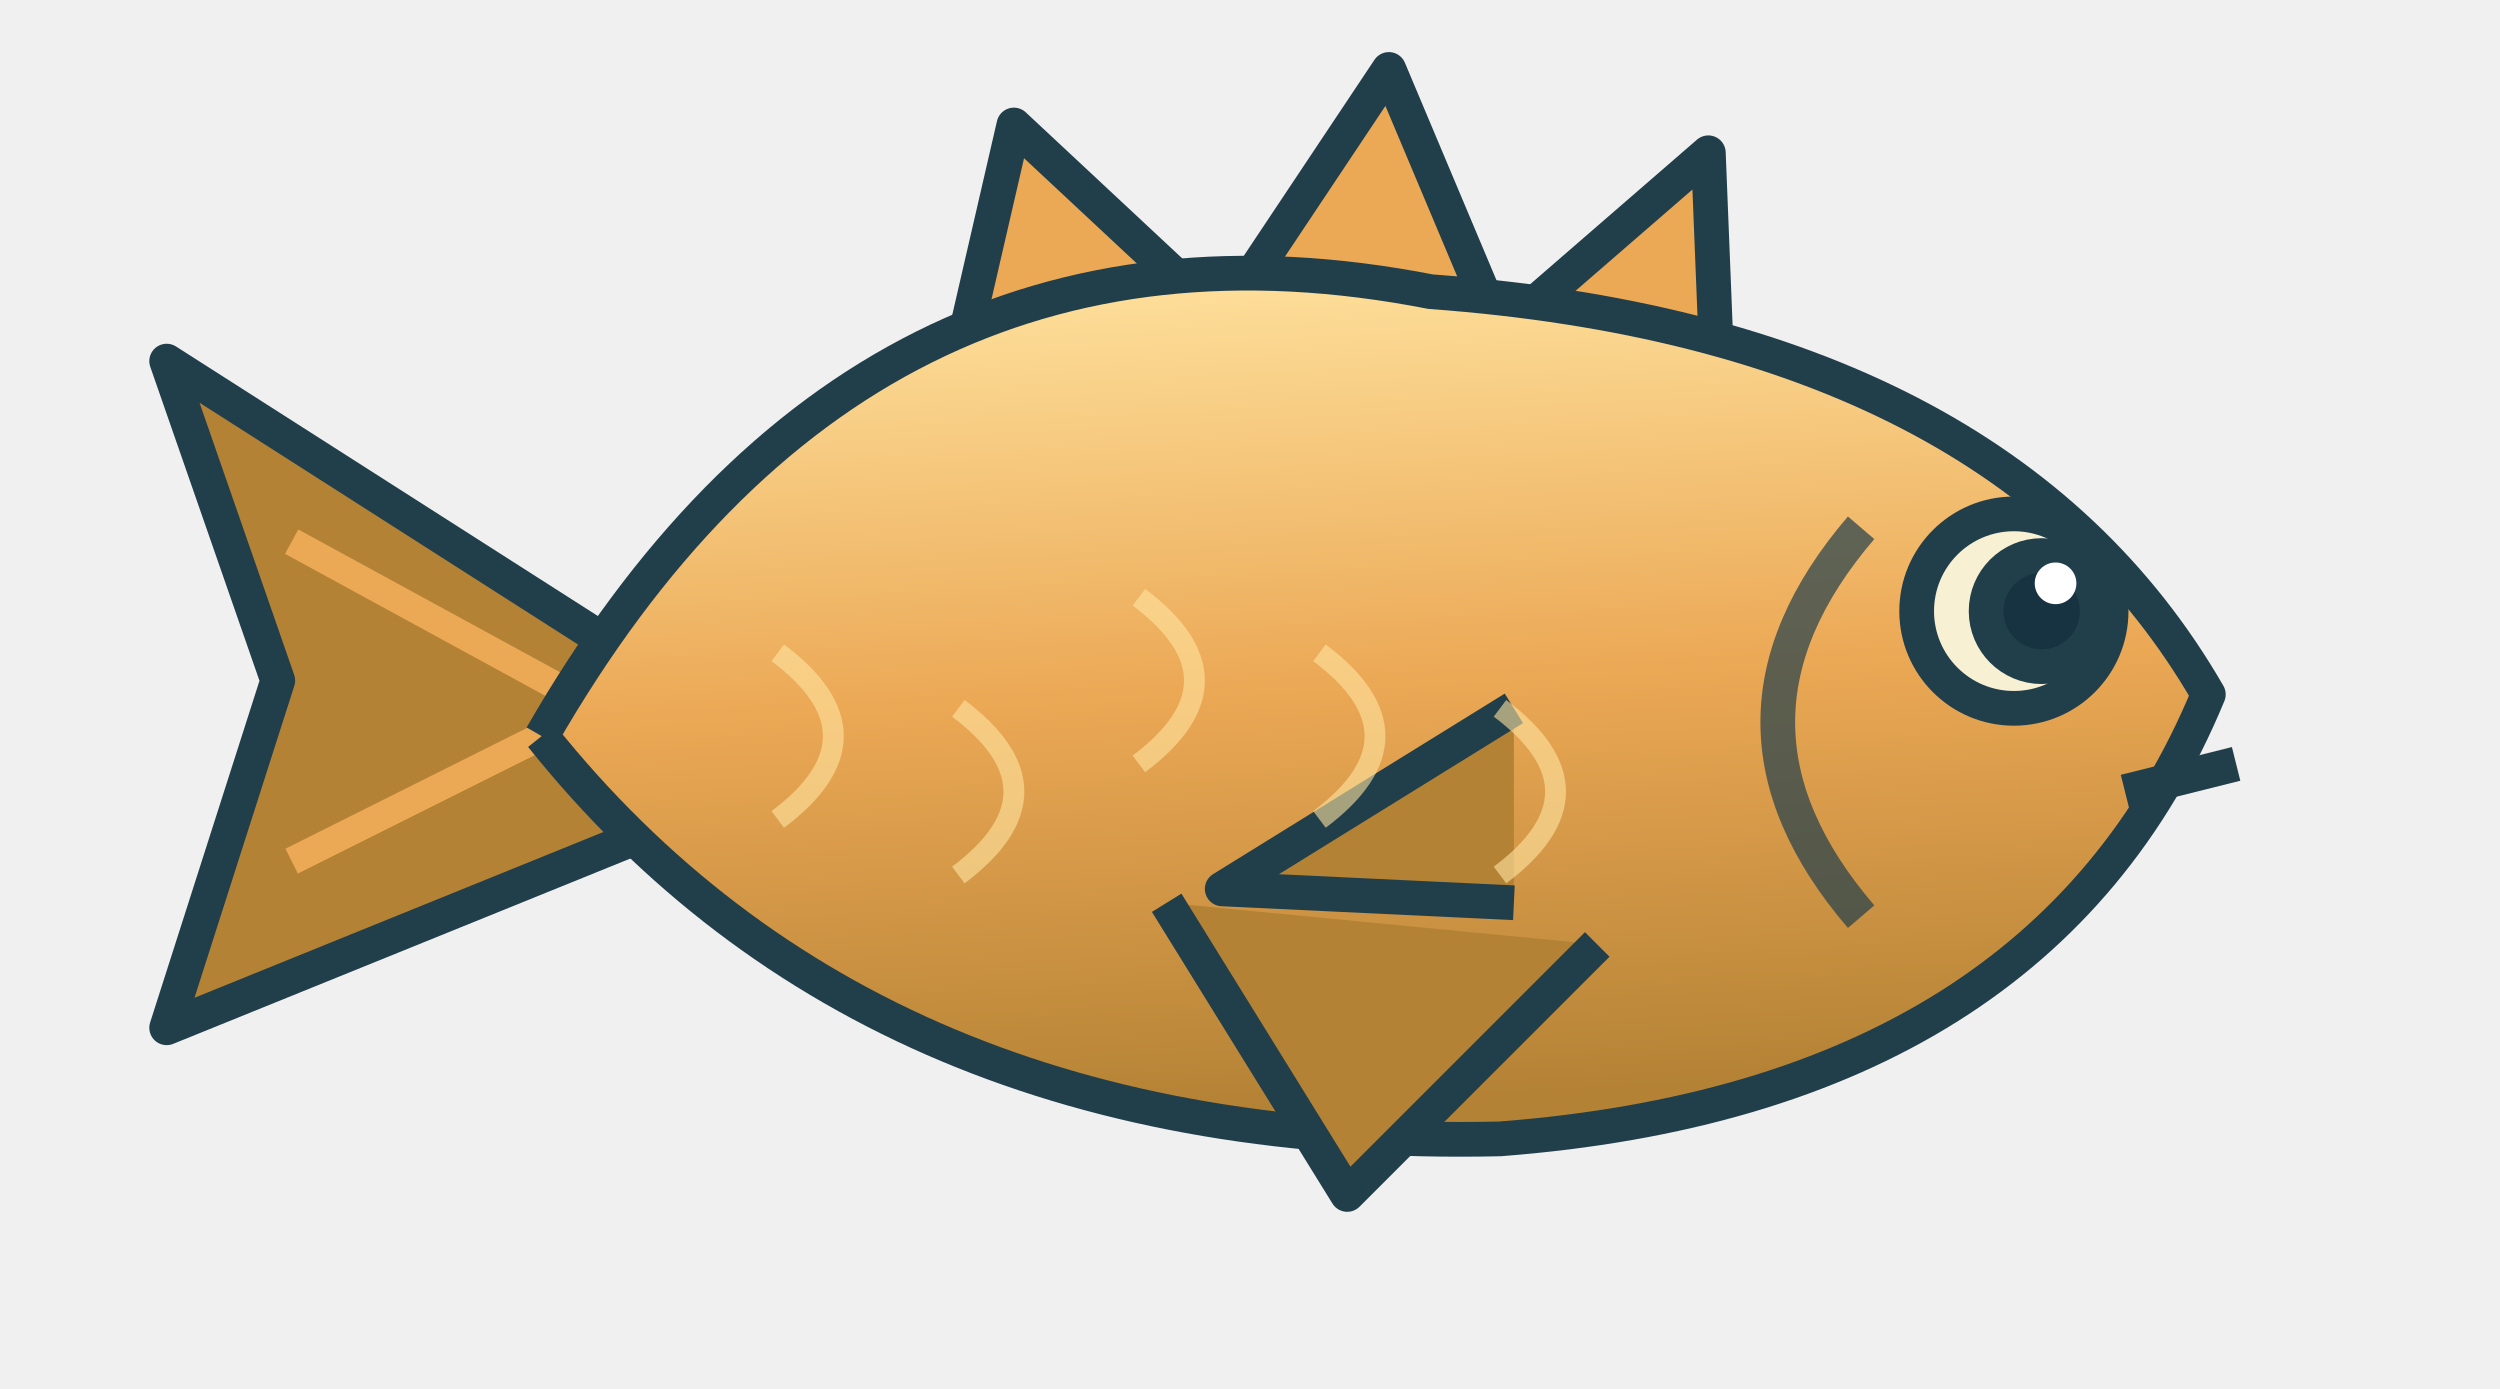
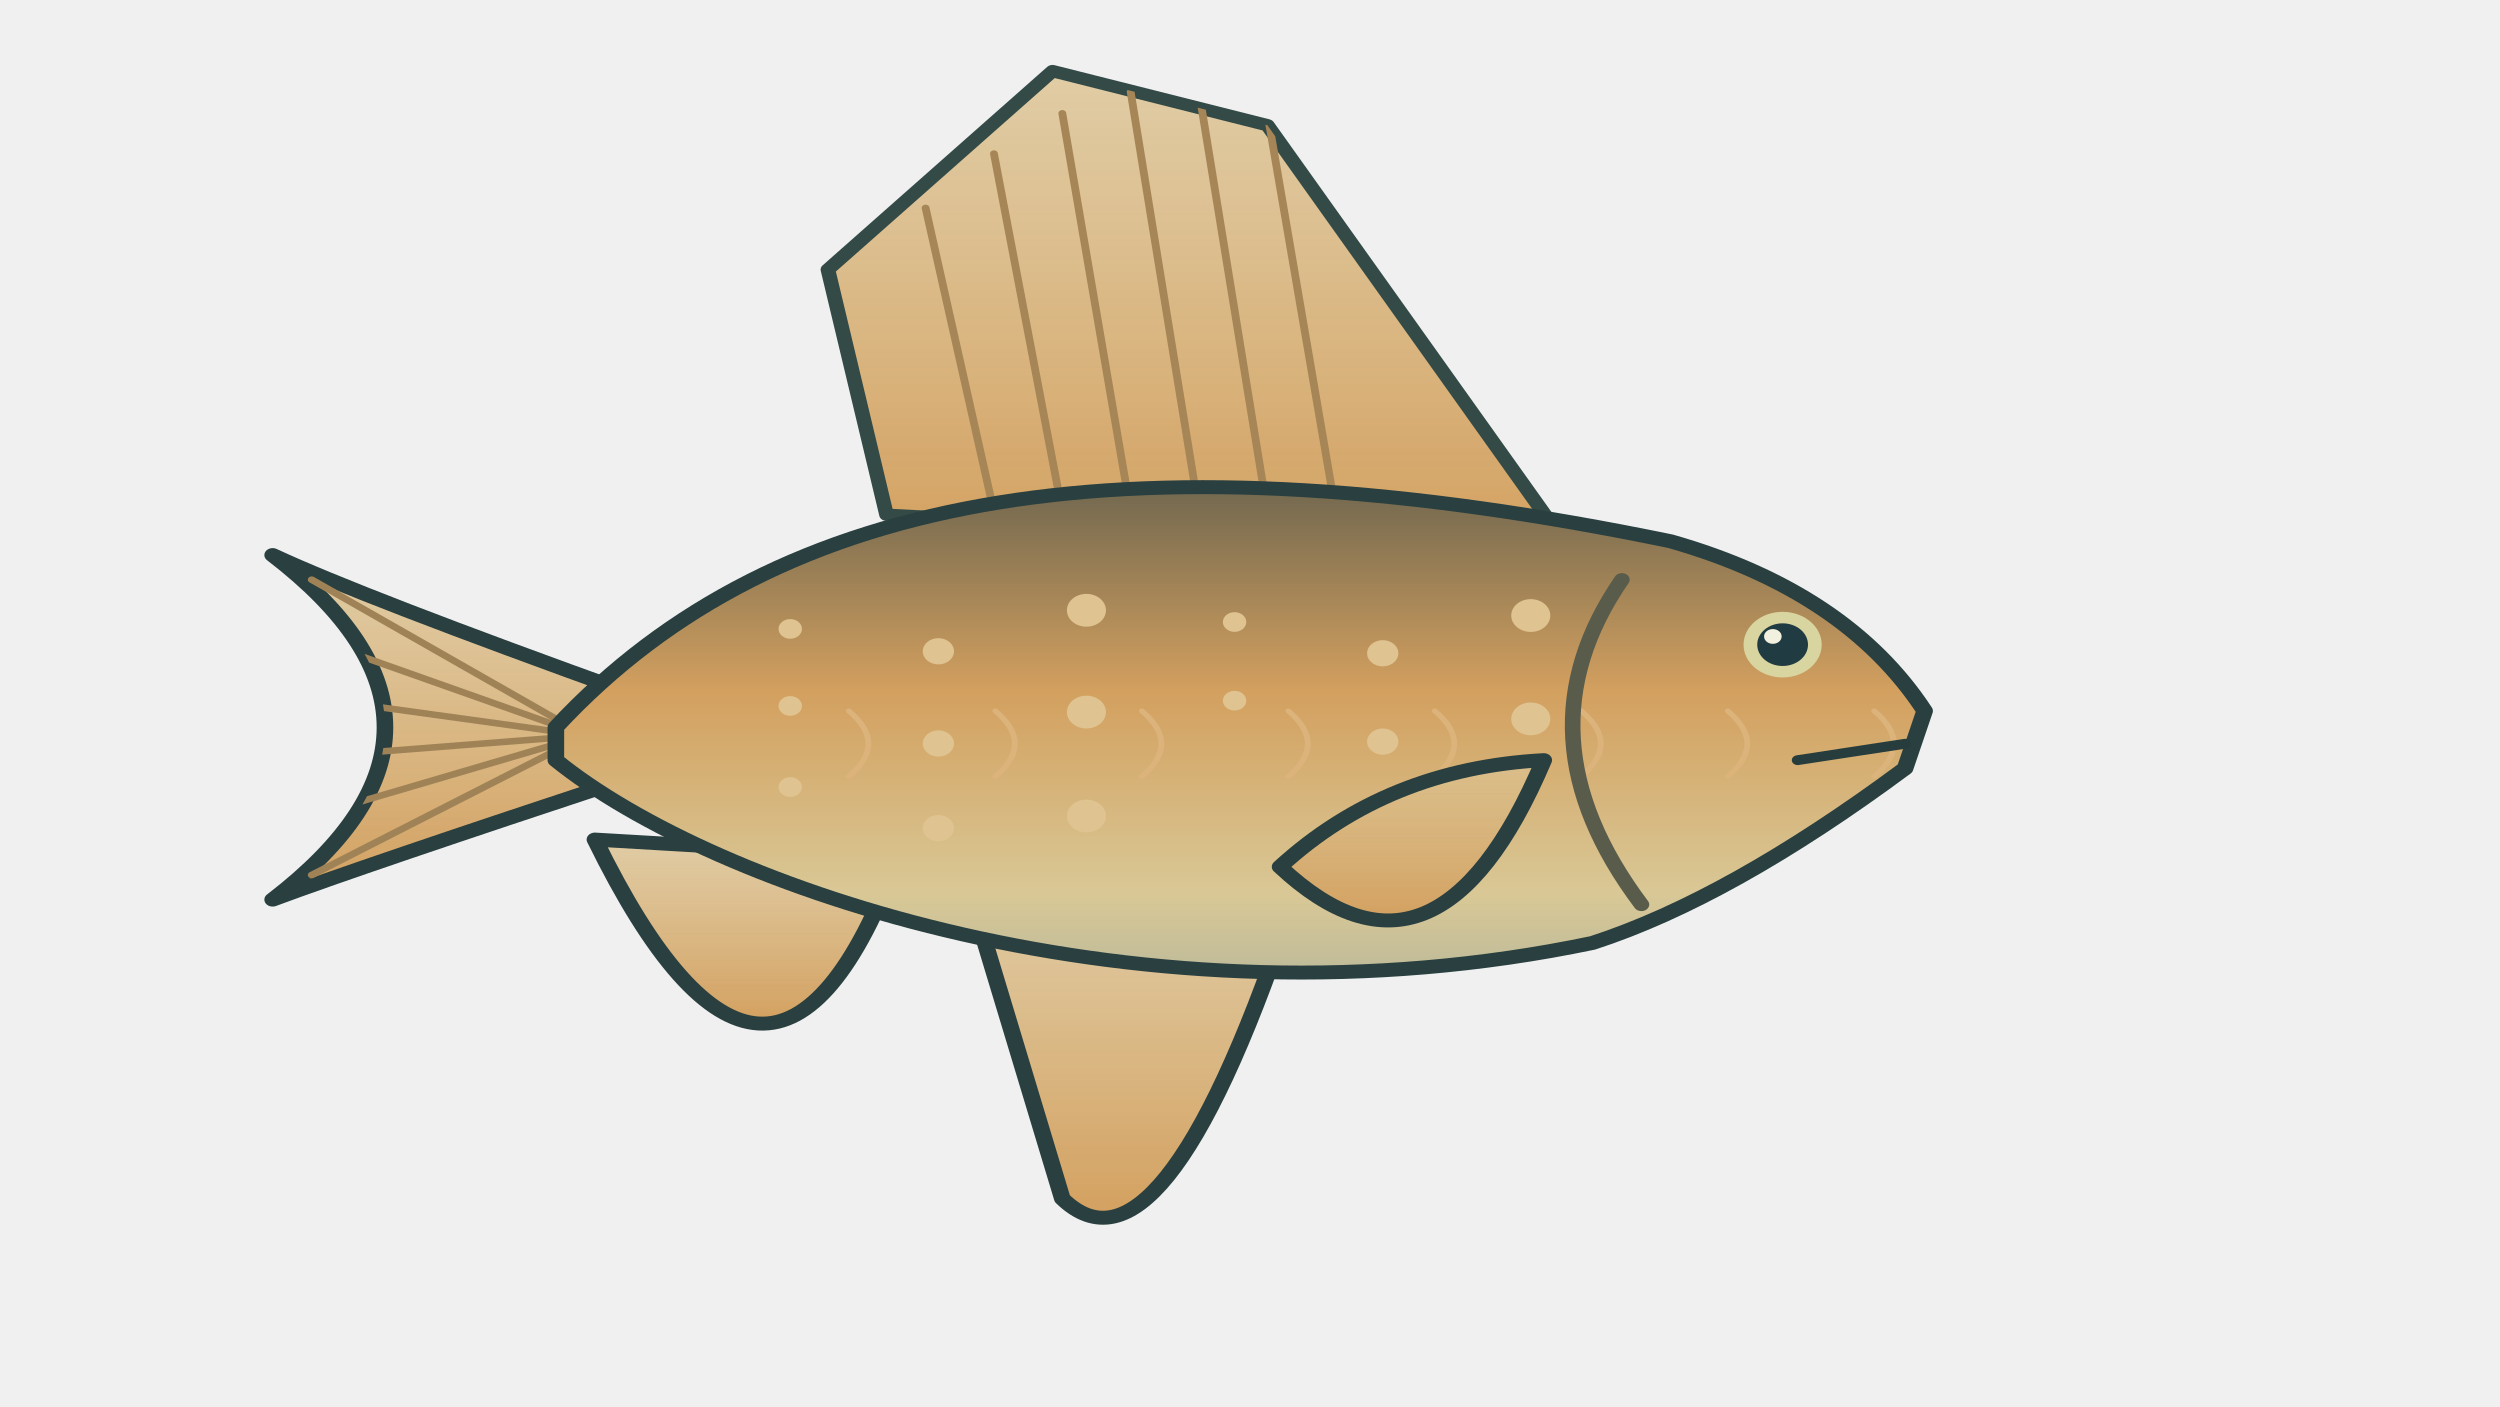
- <svg xmlns="http://www.w3.org/2000/svg" width="180" height="100" viewBox="0 0 180 100">
+ <svg xmlns="http://www.w3.org/2000/svg" width="256" height="144" viewBox="0 0 256 144">
  <defs>
-     <linearGradient id="body" x2=".1" y2="1">
-       <stop stop-color="#ffe4a1" />
-       <stop offset=".52" stop-color="#eba855" />
-       <stop offset="1" stop-color="#b48235" />
+     <linearGradient id="body" x1="0" y1="0" x2="0" y2="1">
+       <stop stop-color="#72684f" />
+       <stop offset=".42" stop-color="#d3a05f" />
+       <stop offset=".84" stop-color="#d9c896" />
+       <stop offset="1" stop-color="#bfbb99" />
    </linearGradient>
+     <linearGradient id="fin" x1="0" y1="1" x2="0" y2="0">
+       <stop stop-color="#d3a05f" />
+       <stop offset="1" stop-color="#dcc290" stop-opacity=".78" />
+     </linearGradient>
+     <clipPath id="bodyclip">
+       <path d="M 56.92 72 C 79.92 42.48 116.78 36.00 171.08 49.32 Q 189.08 55.44 197.08 70.00 L 195.08 77.00 Q 177.08 92.88 163.08 98.28 C 116.78 109.80 72.92 91.44 56.92 76 Z" />
+     </clipPath>
  </defs>
-   <g stroke="#213e4b" stroke-width="2.5" stroke-linejoin="round">
-     <path d="M48 49 12 26 20 49 12 74 49 59" fill="#b48235" />
-     <path d="M21 39 43 51 21 62" fill="none" stroke="#eba855" stroke-width="2" />
-     <path d="M67 35 73 9 88 23 100 5 108 24 123 11 124 36" fill="#eba855" />
-     <path d="M39 53 Q62 13 103 21 Q144 24 159 50 Q147 79 108 82 Q63 83 39 53" fill="url(#body)" />
-     <path d="M84 65 97 86 115 68 M109 51 88 64 109 65" fill="#b48235" />
-     <path d="M56 47 q8 6 0 12" fill="none" stroke="#ffe4a1" stroke-opacity=".6" stroke-width="1.5" />
-     <path d="M69 51 q8 6 0 12" fill="none" stroke="#ffe4a1" stroke-opacity=".6" stroke-width="1.5" />
-     <path d="M82 43 q8 6 0 12" fill="none" stroke="#ffe4a1" stroke-opacity=".6" stroke-width="1.5" />
-     <path d="M95 47 q8 6 0 12" fill="none" stroke="#ffe4a1" stroke-opacity=".6" stroke-width="1.5" />
-     <path d="M108 51 q8 6 0 12" fill="none" stroke="#ffe4a1" stroke-opacity=".6" stroke-width="1.5" />
-     <path d="M134 38 Q122 52 134 66" fill="none" opacity=".7" />
-     <circle cx="145" cy="44" r="7" fill="#f8f0d3" />
-     <circle cx="147" cy="44" r="4" fill="#173240" />
-     <circle cx="148" cy="42" r="1.5" fill="white" stroke="none" />
-     <path d="M153 57 l8 -2" fill="none" />
+   <g transform="translate(0 14) scale(1 .84)">
+     <defs>
+       <clipPath id="tailclip">
+         <path d="M 64.92 68 Q 36.92 56 27.92 51 Q 50.92 72 27.92 93 Q 36.92 89 64.92 78 Z" fill="#fff" stroke="none" stroke-width="0" stroke-linejoin="round" stroke-linecap="round" />
+       </clipPath>
+     </defs>
+     <path d="M 64.92 68 Q 36.92 56 27.92 51 Q 50.92 72 27.92 93 Q 36.92 89 64.92 78 Z" fill="url(#fin)" stroke="#293f40" stroke-width="1.7" stroke-linejoin="round" stroke-linecap="round" />
+     <defs>
+       <clipPath id="dorsalclip">
+         <path d="M90.78 46.08 L84.78 16.20 L107.78 -8.00 L129.78 -1.40 L160.78 50.40Z" fill="#fff" stroke="none" stroke-width="0" stroke-linejoin="round" stroke-linecap="round" />
+       </clipPath>
+     </defs>
+     <path d="M90.78 46.08 L84.78 16.20 L107.78 -8.00 L129.78 -1.40 L160.78 50.40Z" fill="url(#fin)" stroke="#334a47" stroke-width="1.5" stroke-linejoin="round" stroke-linecap="round" />
+     <path d="M 131.78 95.40 Q 118.78 141.00 108.78 129.45 L 98.78 90.00 Z" fill="url(#fin)" stroke="#293f40" stroke-width="1.7" stroke-linejoin="round" stroke-linecap="round" />
+     <path d="M 91.92 87.84 Q 78.92 129.45 60.92 85.68 Z" fill="url(#fin)" stroke="#293f40" stroke-width="1.7" stroke-linejoin="round" stroke-linecap="round" />
+     <path d="M 59.92 73 L 31.92 54.00" fill="none" stroke="#9f8357" stroke-width="0.8" stroke-linejoin="round" stroke-linecap="round" clip-path="url(#tailclip)" />
+     <path d="M 59.92 73 L 31.92 61.20" fill="none" stroke="#9f8357" stroke-width="0.8" stroke-linejoin="round" stroke-linecap="round" clip-path="url(#tailclip)" />
+     <path d="M 59.92 73 L 31.92 68.40" fill="none" stroke="#9f8357" stroke-width="0.8" stroke-linejoin="round" stroke-linecap="round" clip-path="url(#tailclip)" />
+     <path d="M 59.92 73 L 31.92 75.60" fill="none" stroke="#9f8357" stroke-width="0.8" stroke-linejoin="round" stroke-linecap="round" clip-path="url(#tailclip)" />
+     <path d="M 59.92 73 L 31.92 82.80" fill="none" stroke="#9f8357" stroke-width="0.8" stroke-linejoin="round" stroke-linecap="round" clip-path="url(#tailclip)" />
+     <path d="M 59.92 73 L 31.92 90.00" fill="none" stroke="#9f8357" stroke-width="0.8" stroke-linejoin="round" stroke-linecap="round" clip-path="url(#tailclip)" />
+     <path d="M 101.78 45.72 L 94.78 8.68" fill="none" stroke="#a68556" stroke-width="0.8" stroke-linejoin="round" stroke-linecap="round" clip-path="url(#dorsalclip)" />
+     <path d="M 108.78 45.72 L 101.78 2.06" fill="none" stroke="#a68556" stroke-width="0.8" stroke-linejoin="round" stroke-linecap="round" clip-path="url(#dorsalclip)" />
+     <path d="M 115.78 45.72 L 108.78 -2.85" fill="none" stroke="#a68556" stroke-width="0.8" stroke-linejoin="round" stroke-linecap="round" clip-path="url(#dorsalclip)" />
+     <path d="M 122.78 45.72 L 115.78 -5.47" fill="none" stroke="#a68556" stroke-width="0.8" stroke-linejoin="round" stroke-linecap="round" clip-path="url(#dorsalclip)" />
+     <path d="M 129.78 45.72 L 122.78 -5.47" fill="none" stroke="#a68556" stroke-width="0.8" stroke-linejoin="round" stroke-linecap="round" clip-path="url(#dorsalclip)" />
+     <path d="M 136.78 45.72 L 129.78 -2.85" fill="none" stroke="#a68556" stroke-width="0.8" stroke-linejoin="round" stroke-linecap="round" clip-path="url(#dorsalclip)" />
+     <path d="M 56.92 72 C 79.92 42.48 116.78 36.00 171.08 49.32 Q 189.08 55.44 197.08 70.00 L 195.08 77.00 Q 177.08 92.88 163.08 98.28 C 116.78 109.80 72.92 91.44 56.92 76 Z" fill="url(#body)" stroke="#293f40" stroke-width="1.7" stroke-linejoin="round" stroke-linecap="round" />
+     <g clip-path="url(#bodyclip)">
+       <circle cx="80.92" cy="60.00" r="1.20" fill="#dfc390" />
+       <circle cx="96.09" cy="62.73" r="1.60" fill="#dfc390" />
+       <circle cx="111.25" cy="57.73" r="2.00" fill="#dfc390" />
+       <circle cx="126.42" cy="59.16" r="1.20" fill="#dfc390" />
+       <circle cx="141.59" cy="62.97" r="1.60" fill="#dfc390" />
+       <circle cx="156.75" cy="58.37" r="2.00" fill="#dfc390" />
+       <circle cx="80.92" cy="69.39" r="1.20" fill="#dfc390" />
+       <circle cx="96.09" cy="73.97" r="1.60" fill="#dfc390" />
+       <circle cx="111.25" cy="70.14" r="2.00" fill="#dfc390" />
+       <circle cx="126.42" cy="68.75" r="1.20" fill="#dfc390" />
+       <circle cx="141.59" cy="73.74" r="1.60" fill="#dfc390" />
+       <circle cx="156.75" cy="70.97" r="2.00" fill="#dfc390" />
+       <circle cx="80.92" cy="79.28" r="1.20" fill="#dfc390" />
+       <circle cx="96.09" cy="84.29" r="1.60" fill="#dfc390" />
+       <circle cx="111.25" cy="82.81" r="2.00" fill="#dfc390" />
+       <path d="M 86.92 70 q 4 4 0 8" fill="none" stroke="#dbb37b" stroke-width="0.6" stroke-linejoin="round" stroke-linecap="round" />
+       <path d="M 101.92 70 q 4 4 0 8" fill="none" stroke="#dbb37b" stroke-width="0.6" stroke-linejoin="round" stroke-linecap="round" />
+       <path d="M 116.92 70 q 4 4 0 8" fill="none" stroke="#dbb37b" stroke-width="0.6" stroke-linejoin="round" stroke-linecap="round" />
+       <path d="M 131.92 70 q 4 4 0 8" fill="none" stroke="#dbb37b" stroke-width="0.6" stroke-linejoin="round" stroke-linecap="round" />
+       <path d="M 146.92 70 q 4 4 0 8" fill="none" stroke="#dbb37b" stroke-width="0.6" stroke-linejoin="round" stroke-linecap="round" />
+       <path d="M 161.92 70 q 4 4 0 8" fill="none" stroke="#dbb37b" stroke-width="0.6" stroke-linejoin="round" stroke-linecap="round" />
+       <path d="M 176.92 70 q 4 4 0 8" fill="none" stroke="#dbb37b" stroke-width="0.6" stroke-linejoin="round" stroke-linecap="round" />
+       <path d="M 191.92 70 q 4 4 0 8" fill="none" stroke="#dbb37b" stroke-width="0.6" stroke-linejoin="round" stroke-linecap="round" />
+     </g>
+     <path d="M 166.08 54.00 Q 155.08 73 168.08 93.60" fill="none" stroke="#595b4b" stroke-width="1.6" stroke-linejoin="round" stroke-linecap="round" />
+     <path d="M 158.08 76 Q 147.08 106.85 131.08 89 Q 142.08 77 158.08 76Z" fill="url(#fin)" stroke="#293f40" stroke-width="1.7" stroke-linejoin="round" stroke-linecap="round" />
+     <path d="M 195.08 74 l -11 2" fill="none" stroke="#273d3d" stroke-width="1.2" stroke-linejoin="round" stroke-linecap="round" />
+     <circle cx="182.54" cy="61.92" r="4.00" fill="#d9d5a0" />
+     <circle cx="182.54" cy="61.92" r="2.60" fill="#213b42" />
+     <circle cx="181.54" cy="60.92" r="0.90" fill="#f2f1df" />
  </g>
</svg>
